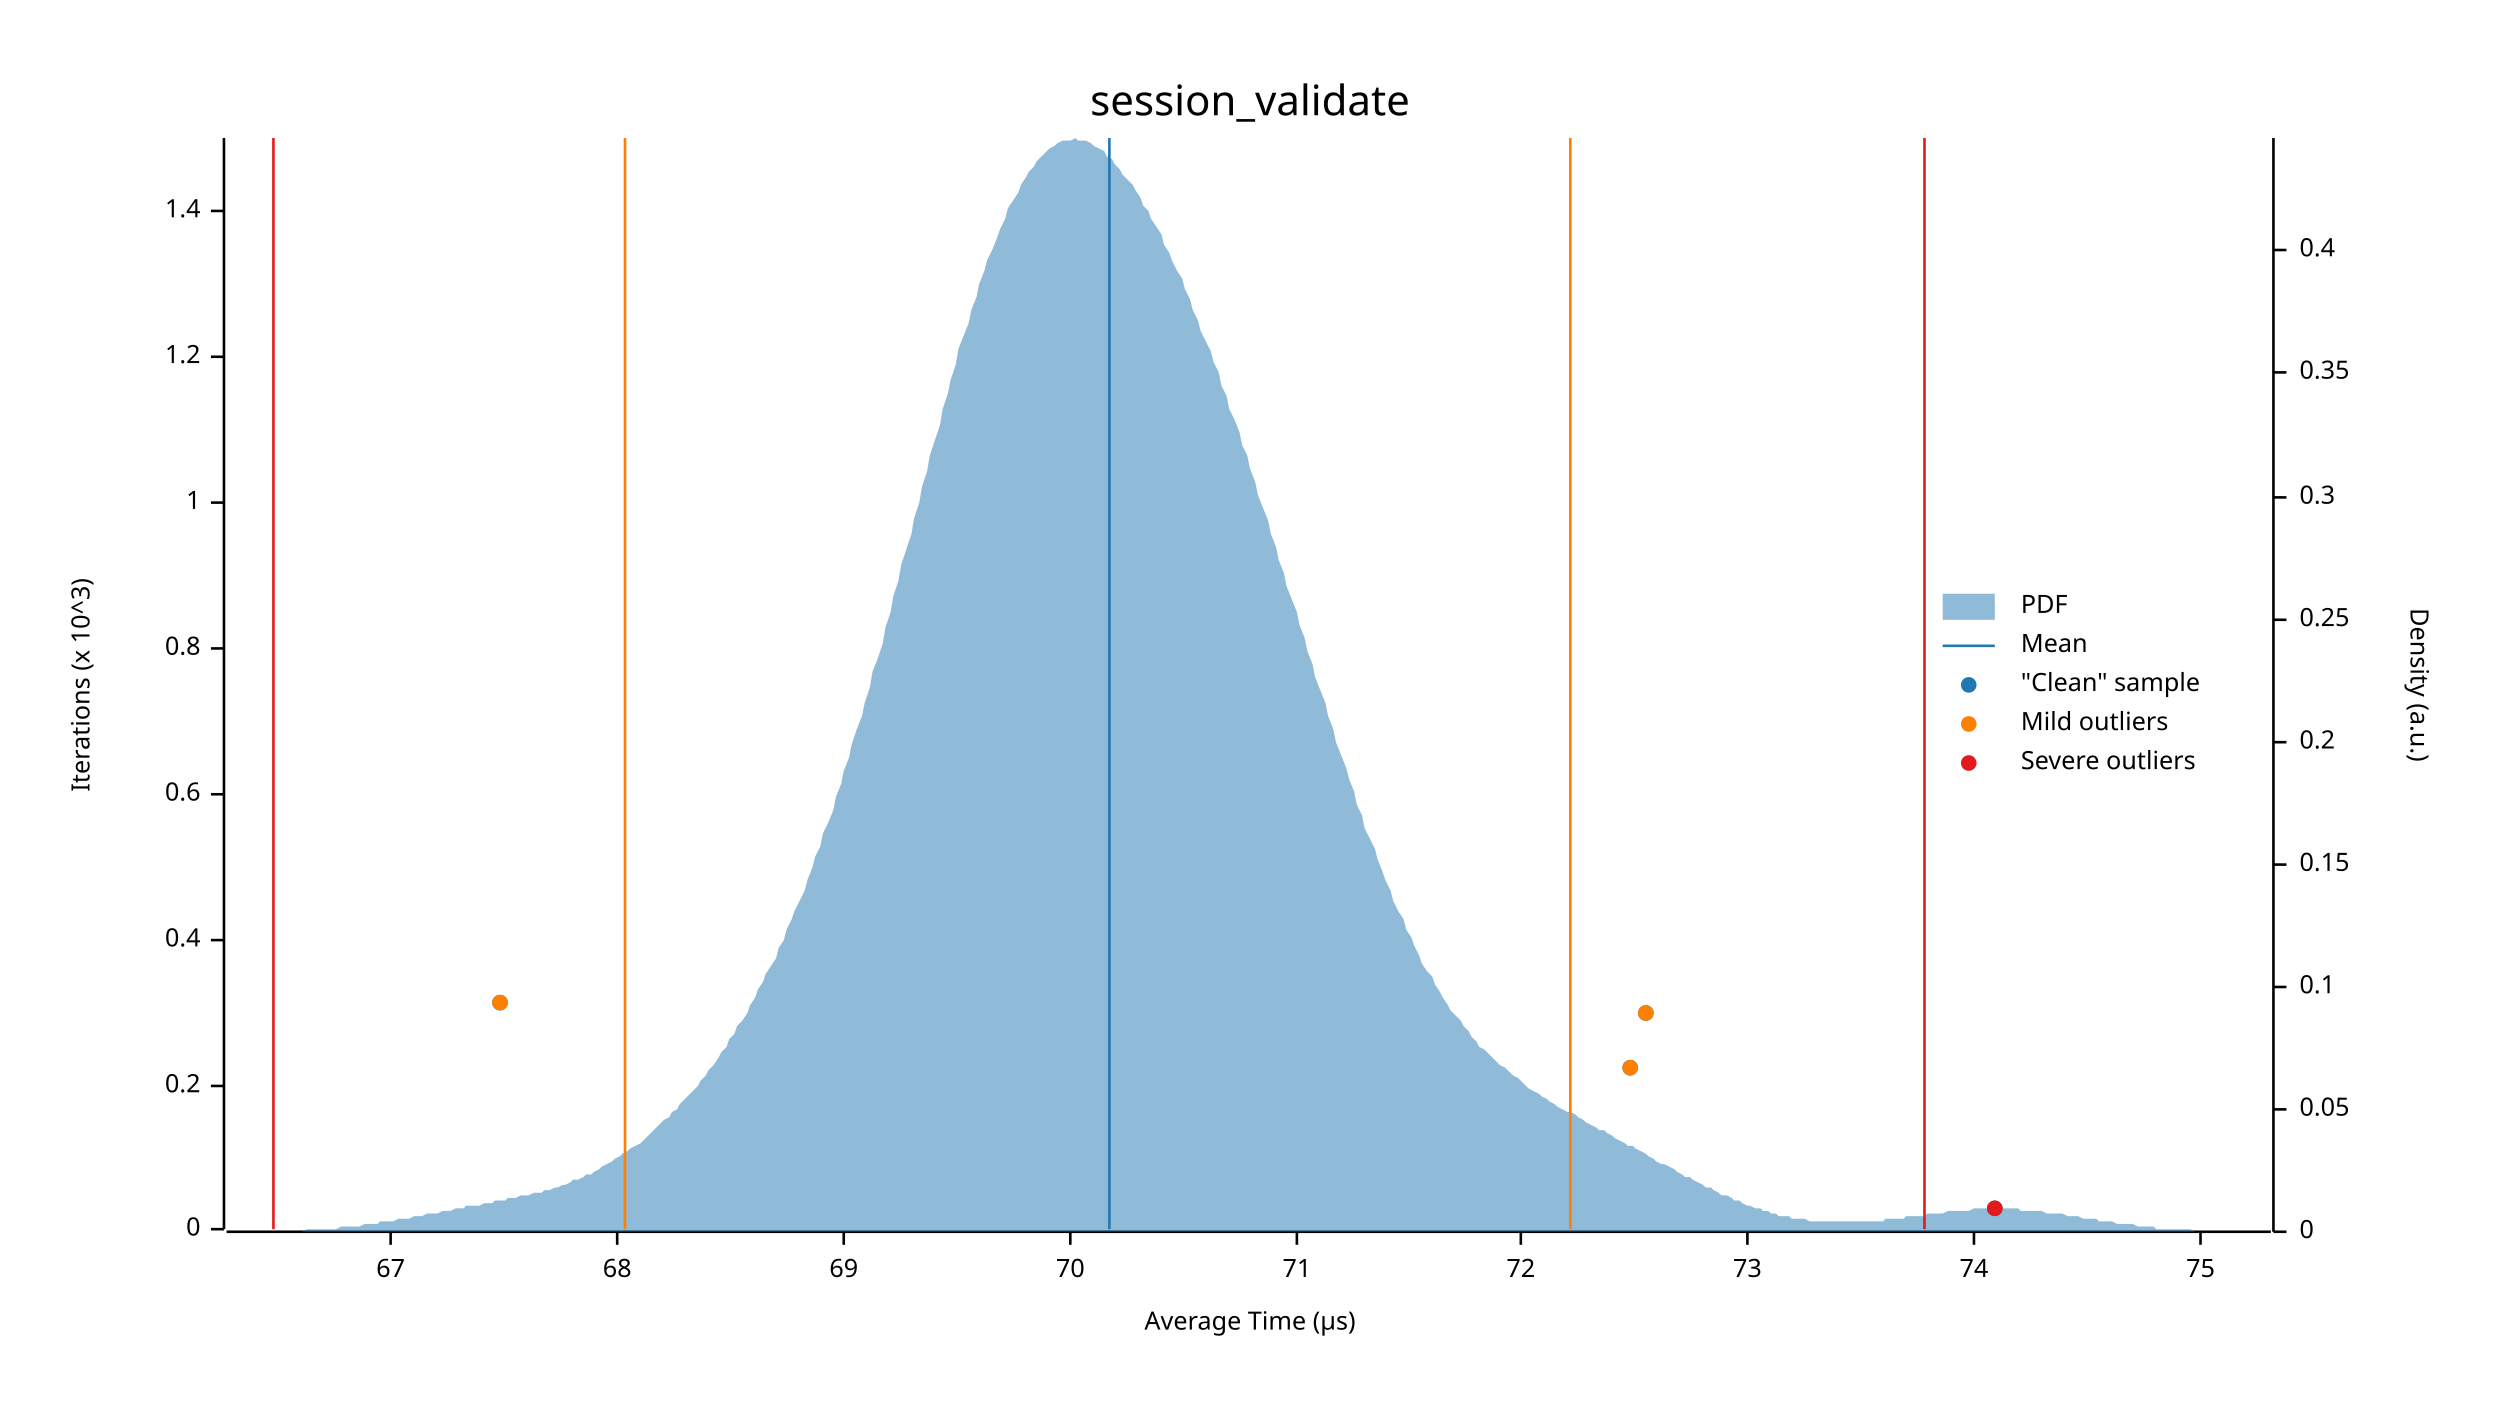
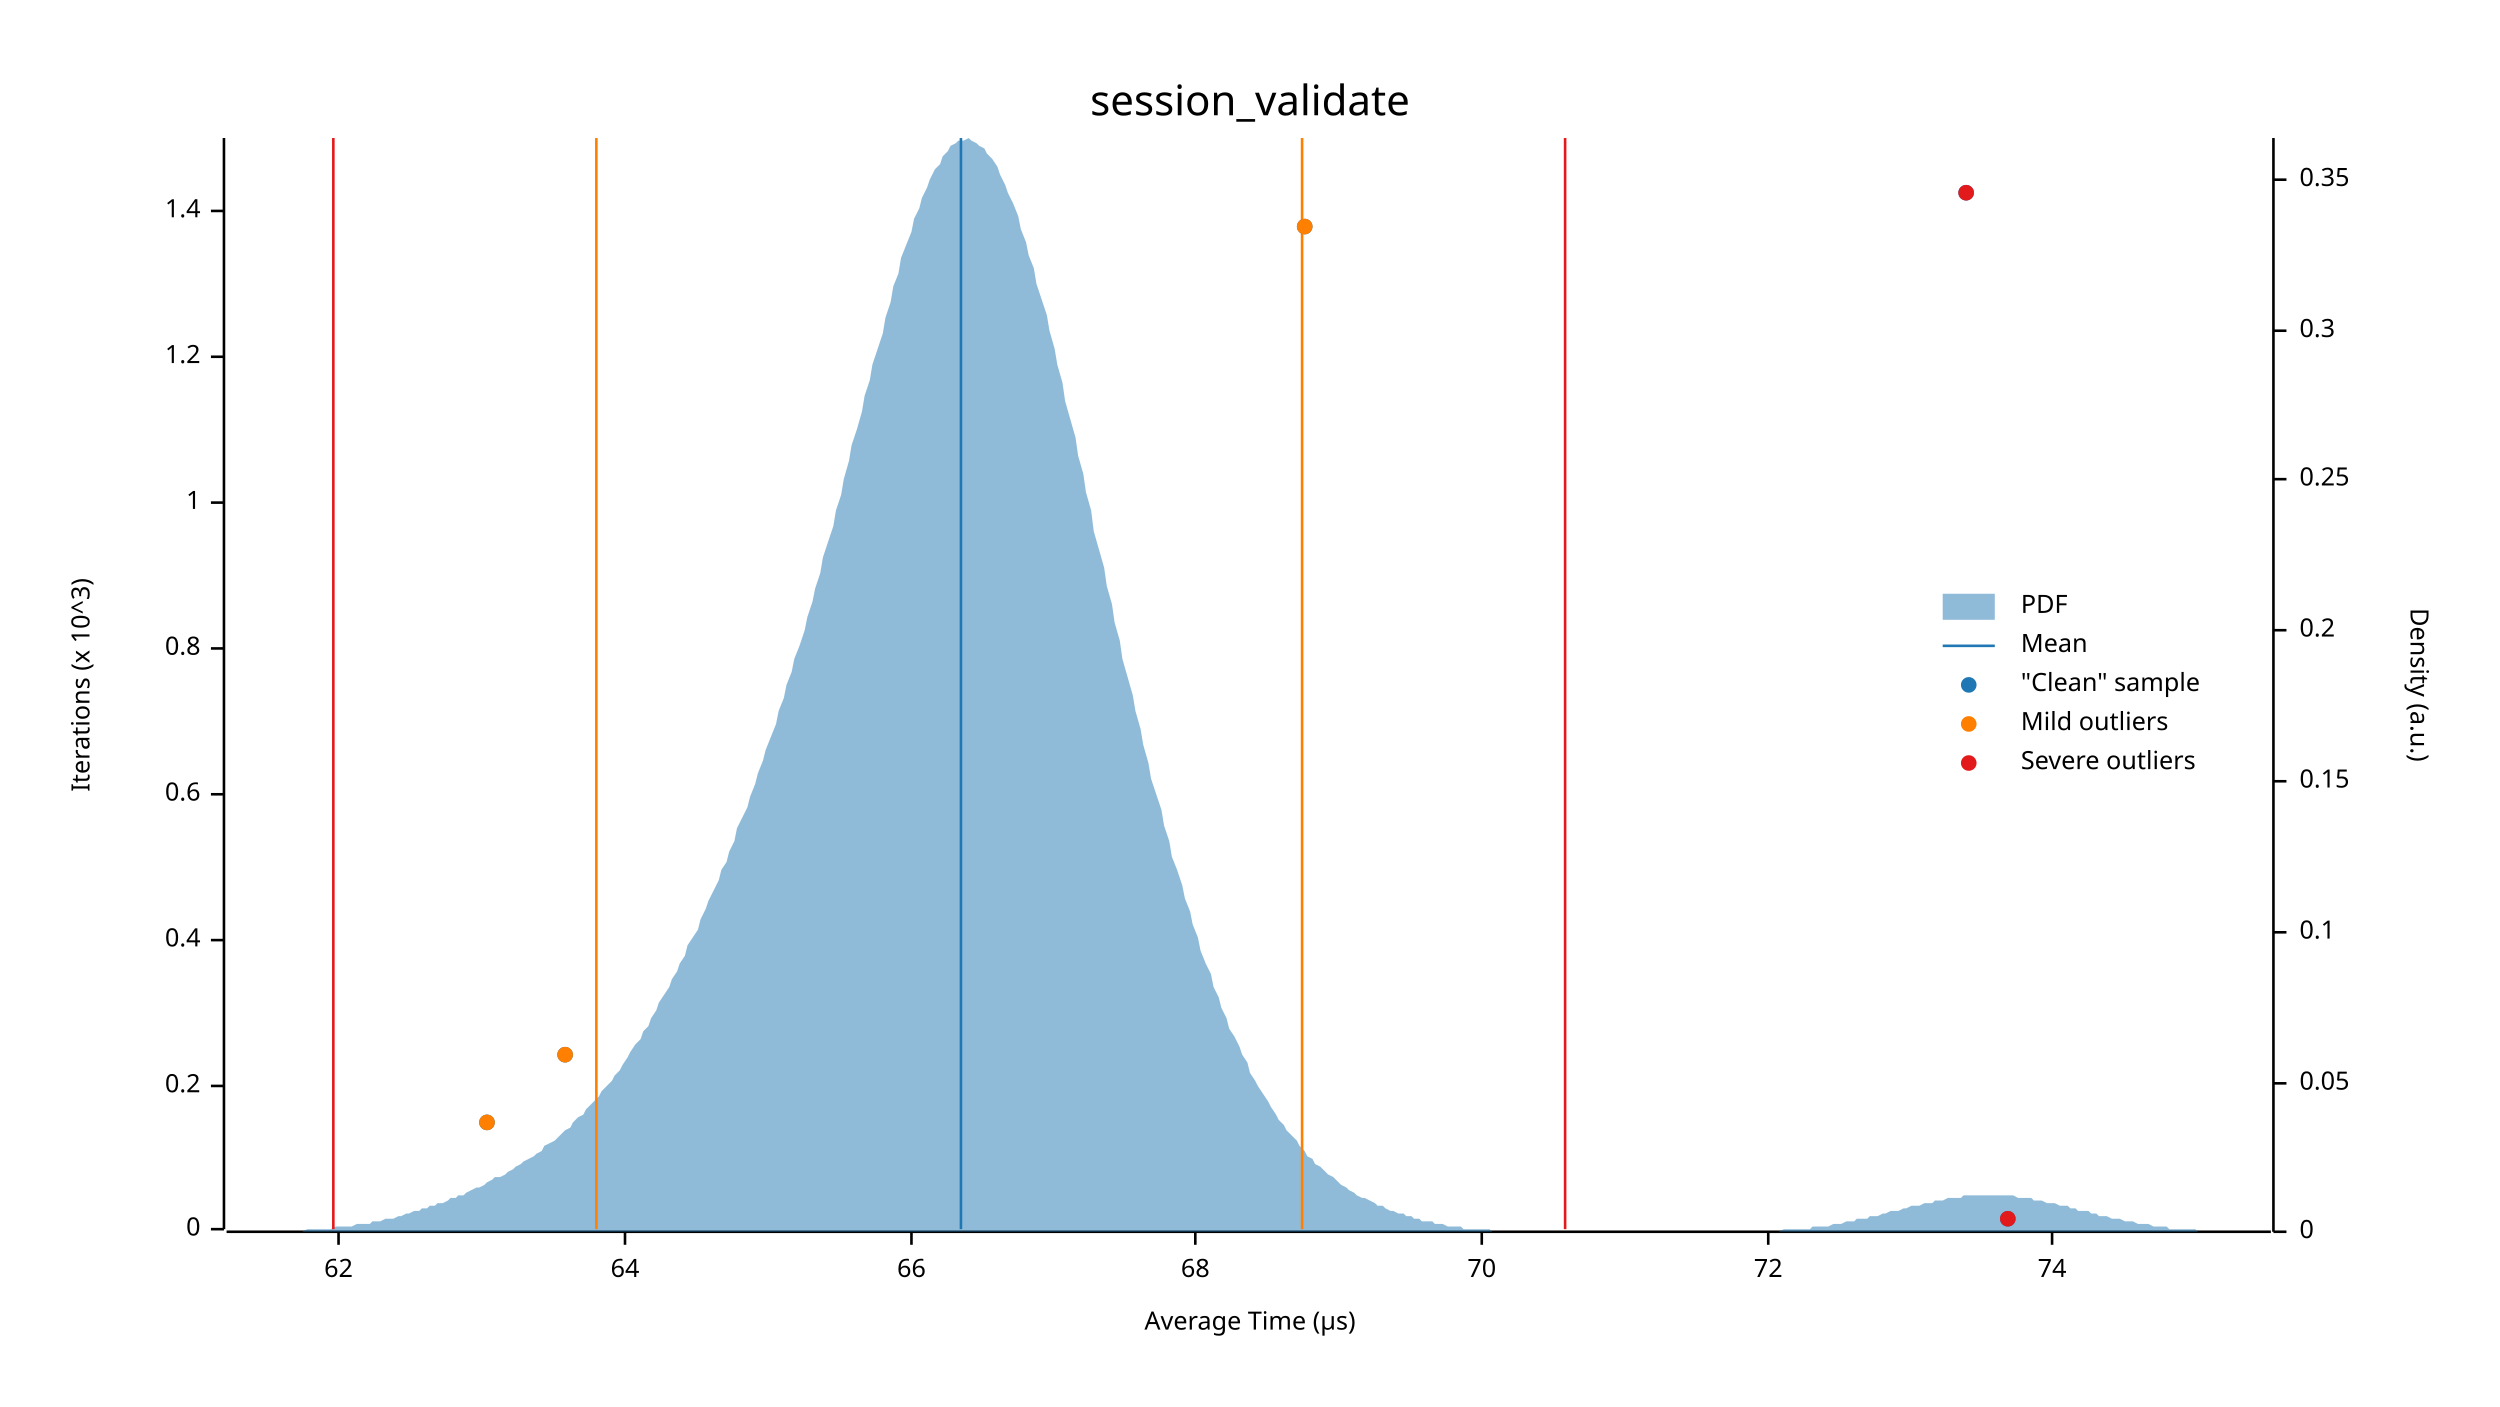
<svg xmlns="http://www.w3.org/2000/svg" width="960" height="540" viewBox="0 0 960 540">
  <text x="480" y="32" dy="0.76em" text-anchor="middle" font-family="sans-serif" font-size="16.129" opacity="1" fill="#000000">
session_validate
</text>
  <text x="27" y="263" dy="0.76em" text-anchor="middle" font-family="sans-serif" font-size="9.677" opacity="1" fill="#000000" transform="rotate(270, 27, 263)">
Iterations (x 10^3)
</text>
  <text x="480" y="513" dy="-0.5ex" text-anchor="middle" font-family="sans-serif" font-size="9.677" opacity="1" fill="#000000">
Average Time (µs)
</text>
  <polyline fill="none" opacity="1" stroke="#000000" stroke-width="1" points="86,53 86,472 " />
  <text x="77" y="472" dy="0.5ex" text-anchor="end" font-family="sans-serif" font-size="9.677" opacity="1" fill="#000000">
0
</text>
  <polyline fill="none" opacity="1" stroke="#000000" stroke-width="1" points="81,472 86,472 " />
  <text x="77" y="417" dy="0.5ex" text-anchor="end" font-family="sans-serif" font-size="9.677" opacity="1" fill="#000000">
0.2
</text>
  <polyline fill="none" opacity="1" stroke="#000000" stroke-width="1" points="81,417 86,417 " />
  <text x="77" y="361" dy="0.5ex" text-anchor="end" font-family="sans-serif" font-size="9.677" opacity="1" fill="#000000">
0.4
</text>
  <polyline fill="none" opacity="1" stroke="#000000" stroke-width="1" points="81,361 86,361 " />
  <text x="77" y="305" dy="0.5ex" text-anchor="end" font-family="sans-serif" font-size="9.677" opacity="1" fill="#000000">
0.6
</text>
  <polyline fill="none" opacity="1" stroke="#000000" stroke-width="1" points="81,305 86,305 " />
  <text x="77" y="249" dy="0.5ex" text-anchor="end" font-family="sans-serif" font-size="9.677" opacity="1" fill="#000000">
0.8
</text>
  <polyline fill="none" opacity="1" stroke="#000000" stroke-width="1" points="81,249 86,249 " />
  <text x="77" y="193" dy="0.5ex" text-anchor="end" font-family="sans-serif" font-size="9.677" opacity="1" fill="#000000">
1
</text>
  <polyline fill="none" opacity="1" stroke="#000000" stroke-width="1" points="81,193 86,193 " />
  <text x="77" y="137" dy="0.5ex" text-anchor="end" font-family="sans-serif" font-size="9.677" opacity="1" fill="#000000">
1.2
</text>
  <polyline fill="none" opacity="1" stroke="#000000" stroke-width="1" points="81,137 86,137 " />
  <text x="77" y="81" dy="0.5ex" text-anchor="end" font-family="sans-serif" font-size="9.677" opacity="1" fill="#000000">
1.4
</text>
  <polyline fill="none" opacity="1" stroke="#000000" stroke-width="1" points="81,81 86,81 " />
  <polyline fill="none" opacity="1" stroke="#000000" stroke-width="1" points="87,473 872,473 " />
-   <text x="150" y="483" dy="0.76em" text-anchor="middle" font-family="sans-serif" font-size="9.677" opacity="1" fill="#000000">
- 67
+   <text x="130" y="483" dy="0.76em" text-anchor="middle" font-family="sans-serif" font-size="9.677" opacity="1" fill="#000000">
+ 62
</text>
-   <polyline fill="none" opacity="1" stroke="#000000" stroke-width="1" points="150,473 150,478 " />
-   <text x="237" y="483" dy="0.76em" text-anchor="middle" font-family="sans-serif" font-size="9.677" opacity="1" fill="#000000">
+   <polyline fill="none" opacity="1" stroke="#000000" stroke-width="1" points="130,473 130,478 " />
+   <text x="240" y="483" dy="0.76em" text-anchor="middle" font-family="sans-serif" font-size="9.677" opacity="1" fill="#000000">
+ 64
+ </text>
+   <polyline fill="none" opacity="1" stroke="#000000" stroke-width="1" points="240,473 240,478 " />
+   <text x="350" y="483" dy="0.76em" text-anchor="middle" font-family="sans-serif" font-size="9.677" opacity="1" fill="#000000">
+ 66
+ </text>
+   <polyline fill="none" opacity="1" stroke="#000000" stroke-width="1" points="350,473 350,478 " />
+   <text x="459" y="483" dy="0.76em" text-anchor="middle" font-family="sans-serif" font-size="9.677" opacity="1" fill="#000000">
68
</text>
-   <polyline fill="none" opacity="1" stroke="#000000" stroke-width="1" points="237,473 237,478 " />
-   <text x="324" y="483" dy="0.76em" text-anchor="middle" font-family="sans-serif" font-size="9.677" opacity="1" fill="#000000">
- 69
- </text>
-   <polyline fill="none" opacity="1" stroke="#000000" stroke-width="1" points="324,473 324,478 " />
-   <text x="411" y="483" dy="0.76em" text-anchor="middle" font-family="sans-serif" font-size="9.677" opacity="1" fill="#000000">
+   <polyline fill="none" opacity="1" stroke="#000000" stroke-width="1" points="459,473 459,478 " />
+   <text x="569" y="483" dy="0.76em" text-anchor="middle" font-family="sans-serif" font-size="9.677" opacity="1" fill="#000000">
70
</text>
-   <polyline fill="none" opacity="1" stroke="#000000" stroke-width="1" points="411,473 411,478 " />
-   <text x="498" y="483" dy="0.76em" text-anchor="middle" font-family="sans-serif" font-size="9.677" opacity="1" fill="#000000">
- 71
- </text>
-   <polyline fill="none" opacity="1" stroke="#000000" stroke-width="1" points="498,473 498,478 " />
-   <text x="584" y="483" dy="0.76em" text-anchor="middle" font-family="sans-serif" font-size="9.677" opacity="1" fill="#000000">
+   <polyline fill="none" opacity="1" stroke="#000000" stroke-width="1" points="569,473 569,478 " />
+   <text x="679" y="483" dy="0.76em" text-anchor="middle" font-family="sans-serif" font-size="9.677" opacity="1" fill="#000000">
72
</text>
-   <polyline fill="none" opacity="1" stroke="#000000" stroke-width="1" points="584,473 584,478 " />
-   <text x="671" y="483" dy="0.76em" text-anchor="middle" font-family="sans-serif" font-size="9.677" opacity="1" fill="#000000">
- 73
- </text>
-   <polyline fill="none" opacity="1" stroke="#000000" stroke-width="1" points="671,473 671,478 " />
-   <text x="758" y="483" dy="0.76em" text-anchor="middle" font-family="sans-serif" font-size="9.677" opacity="1" fill="#000000">
+   <polyline fill="none" opacity="1" stroke="#000000" stroke-width="1" points="679,473 679,478 " />
+   <text x="788" y="483" dy="0.76em" text-anchor="middle" font-family="sans-serif" font-size="9.677" opacity="1" fill="#000000">
74
</text>
-   <polyline fill="none" opacity="1" stroke="#000000" stroke-width="1" points="758,473 758,478 " />
-   <text x="845" y="483" dy="0.76em" text-anchor="middle" font-family="sans-serif" font-size="9.677" opacity="1" fill="#000000">
- 75
- </text>
-   <polyline fill="none" opacity="1" stroke="#000000" stroke-width="1" points="845,473 845,478 " />
+   <polyline fill="none" opacity="1" stroke="#000000" stroke-width="1" points="788,473 788,478 " />
  <text x="933" y="263" dy="0.76em" text-anchor="middle" font-family="sans-serif" font-size="9.677" opacity="1" fill="#000000" transform="rotate(90, 933, 263)">
Density (a.u.)
</text>
  <polyline fill="none" opacity="1" stroke="#000000" stroke-width="1" points="873,53 873,473 " />
  <text x="883" y="473" dy="0.5ex" text-anchor="start" font-family="sans-serif" font-size="9.677" opacity="1" fill="#000000">
0
</text>
  <polyline fill="none" opacity="1" stroke="#000000" stroke-width="1" points="873,473 878,473 " />
-   <text x="883" y="426" dy="0.5ex" text-anchor="start" font-family="sans-serif" font-size="9.677" opacity="1" fill="#000000">
+   <text x="883" y="416" dy="0.5ex" text-anchor="start" font-family="sans-serif" font-size="9.677" opacity="1" fill="#000000">
0.05
</text>
-   <polyline fill="none" opacity="1" stroke="#000000" stroke-width="1" points="873,426 878,426 " />
-   <text x="883" y="379" dy="0.5ex" text-anchor="start" font-family="sans-serif" font-size="9.677" opacity="1" fill="#000000">
+   <polyline fill="none" opacity="1" stroke="#000000" stroke-width="1" points="873,416 878,416 " />
+   <text x="883" y="358" dy="0.5ex" text-anchor="start" font-family="sans-serif" font-size="9.677" opacity="1" fill="#000000">
0.1
</text>
-   <polyline fill="none" opacity="1" stroke="#000000" stroke-width="1" points="873,379 878,379 " />
-   <text x="883" y="332" dy="0.5ex" text-anchor="start" font-family="sans-serif" font-size="9.677" opacity="1" fill="#000000">
+   <polyline fill="none" opacity="1" stroke="#000000" stroke-width="1" points="873,358 878,358 " />
+   <text x="883" y="300" dy="0.5ex" text-anchor="start" font-family="sans-serif" font-size="9.677" opacity="1" fill="#000000">
0.15
</text>
-   <polyline fill="none" opacity="1" stroke="#000000" stroke-width="1" points="873,332 878,332 " />
-   <text x="883" y="285" dy="0.5ex" text-anchor="start" font-family="sans-serif" font-size="9.677" opacity="1" fill="#000000">
+   <polyline fill="none" opacity="1" stroke="#000000" stroke-width="1" points="873,300 878,300 " />
+   <text x="883" y="242" dy="0.5ex" text-anchor="start" font-family="sans-serif" font-size="9.677" opacity="1" fill="#000000">
0.2
</text>
-   <polyline fill="none" opacity="1" stroke="#000000" stroke-width="1" points="873,285 878,285 " />
-   <text x="883" y="238" dy="0.5ex" text-anchor="start" font-family="sans-serif" font-size="9.677" opacity="1" fill="#000000">
+   <polyline fill="none" opacity="1" stroke="#000000" stroke-width="1" points="873,242 878,242 " />
+   <text x="883" y="184" dy="0.5ex" text-anchor="start" font-family="sans-serif" font-size="9.677" opacity="1" fill="#000000">
0.25
</text>
-   <polyline fill="none" opacity="1" stroke="#000000" stroke-width="1" points="873,238 878,238 " />
-   <text x="883" y="191" dy="0.5ex" text-anchor="start" font-family="sans-serif" font-size="9.677" opacity="1" fill="#000000">
+   <polyline fill="none" opacity="1" stroke="#000000" stroke-width="1" points="873,184 878,184 " />
+   <text x="883" y="127" dy="0.5ex" text-anchor="start" font-family="sans-serif" font-size="9.677" opacity="1" fill="#000000">
0.3
</text>
-   <polyline fill="none" opacity="1" stroke="#000000" stroke-width="1" points="873,191 878,191 " />
-   <text x="883" y="143" dy="0.5ex" text-anchor="start" font-family="sans-serif" font-size="9.677" opacity="1" fill="#000000">
+   <polyline fill="none" opacity="1" stroke="#000000" stroke-width="1" points="873,127 878,127 " />
+   <text x="883" y="69" dy="0.5ex" text-anchor="start" font-family="sans-serif" font-size="9.677" opacity="1" fill="#000000">
0.35
</text>
-   <polyline fill="none" opacity="1" stroke="#000000" stroke-width="1" points="873,143 878,143 " />
-   <text x="883" y="96" dy="0.5ex" text-anchor="start" font-family="sans-serif" font-size="9.677" opacity="1" fill="#000000">
- 0.4
- </text>
-   <polyline fill="none" opacity="1" stroke="#000000" stroke-width="1" points="873,96 878,96 " />
-   <polygon opacity="0.5" fill="#1F78B4" points="87,473 88,473 90,473 91,473 93,473 94,473 96,473 98,473 99,473 101,473 102,473 104,473 105,473 107,473 109,473 110,473 112,473 113,473 115,473 116,473 118,472 120,472 121,472 123,472 124,472 126,472 127,472 129,472 131,471 132,471 134,471 135,471 137,471 138,471 140,470 142,470 143,470 145,470 146,469 148,469 150,469 151,469 153,468 154,468 156,468 157,468 159,467 161,467 162,467 164,466 165,466 167,466 168,466 170,465 172,465 173,465 175,464 176,464 178,464 179,463 181,463 183,463 184,463 186,462 187,462 189,462 190,461 192,461 194,461 195,460 197,460 198,460 200,459 201,459 203,459 205,458 206,458 208,458 209,457 211,457 213,456 214,456 216,455 217,455 219,454 220,453 222,453 224,452 225,451 227,451 228,450 230,449 231,448 233,447 235,446 236,445 238,444 239,443 241,442 242,441 244,440 246,439 247,438 249,436 250,435 252,433 253,432 255,430 257,429 258,427 260,426 261,424 263,422 264,421 266,419 268,417 269,415 271,413 272,411 274,409 276,406 277,404 279,402 280,399 282,397 283,394 285,392 287,389 288,386 290,383 291,380 293,377 294,374 296,371 298,368 299,364 301,361 302,357 304,353 305,350 307,346 309,342 310,338 312,333 313,329 315,325 316,320 318,316 320,311 321,306 323,301 324,296 326,291 327,286 329,280 331,275 332,270 334,264 335,258 337,253 339,247 340,241 342,235 343,229 345,223 346,217 348,211 350,205 351,199 353,193 354,187 356,181 357,175 359,169 361,163 362,157 364,151 365,146 367,140 368,134 370,129 372,124 373,119 375,114 376,109 378,104 379,100 381,96 383,91 384,88 386,84 387,80 389,77 391,74 392,71 394,68 395,66 397,64 398,62 400,60 402,58 403,57 405,56 406,55 408,54 409,54 411,54 413,53 414,54 416,54 417,54 419,55 420,56 422,57 424,58 425,60 427,61 428,63 430,65 431,67 433,69 435,71 436,73 438,76 439,79 441,81 442,84 444,87 446,90 447,94 449,97 450,100 452,104 454,107 455,111 457,115 458,119 460,123 461,127 463,131 465,135 466,139 468,143 469,148 471,152 472,157 474,161 476,166 477,171 479,175 480,180 482,185 483,190 485,195 487,200 488,205 490,210 491,215 493,220 494,225 496,230 498,235 499,240 501,245 502,250 504,255 505,260 507,265 509,270 510,275 512,280 513,285 515,290 517,295 518,299 520,304 521,309 523,313 524,318 526,322 528,326 529,330 531,335 532,338 534,342 535,346 537,350 539,353 540,357 542,360 543,363 545,367 546,370 548,373 550,375 551,378 553,381 554,383 556,386 557,388 559,390 561,392 562,394 564,396 565,398 567,400 568,402 570,403 572,405 573,406 575,408 576,409 578,410 580,412 581,413 583,414 584,415 586,417 587,418 589,419 591,420 592,421 594,422 595,423 597,424 598,425 600,426 602,427 603,427 605,428 606,429 608,430 609,431 611,432 613,433 614,434 616,434 617,435 619,436 620,437 622,438 624,439 625,440 627,440 628,441 630,442 632,443 633,444 635,445 636,446 638,447 639,447 641,448 643,449 644,450 646,451 647,452 649,452 650,453 652,454 654,455 655,456 657,456 658,457 660,458 661,459 663,459 665,460 666,461 668,461 669,462 671,463 672,463 674,464 676,464 677,465 679,465 680,466 682,466 683,467 685,467 687,467 688,468 690,468 691,468 693,468 695,469 696,469 698,469 699,469 701,469 702,469 704,469 706,469 707,469 709,469 710,469 712,469 713,469 715,469 717,469 718,469 720,469 721,469 723,469 724,468 726,468 728,468 729,468 731,468 732,467 734,467 735,467 737,467 739,467 740,466 742,466 743,466 745,466 746,466 748,465 750,465 751,465 753,465 754,465 756,465 758,464 759,464 761,464 762,464 764,464 765,464 767,464 769,464 770,464 772,464 773,464 775,464 776,465 778,465 780,465 781,465 783,465 784,465 786,466 787,466 789,466 791,466 792,466 794,467 795,467 797,467 798,467 800,468 802,468 803,468 805,468 806,469 808,469 809,469 811,469 813,470 814,470 816,470 817,470 819,470 821,471 822,471 824,471 825,471 827,471 828,472 830,472 832,472 833,472 835,472 836,472 838,472 839,472 841,472 843,473 844,473 846,473 847,473 849,473 850,473 852,473 854,473 855,473 857,473 858,473 860,473 861,473 863,473 865,473 866,473 868,473 869,473 871,473 873,473 873,473 87,473 " />
-   <polyline fill="none" opacity="1" stroke="#1F78B4" stroke-width="1" points="426,472 426,53 " />
-   <polyline fill="none" opacity="1" stroke="#FF7F00" stroke-width="1" points="240,472 240,53 " />
-   <polyline fill="none" opacity="1" stroke="#FF7F00" stroke-width="1" points="603,472 603,53 " />
-   <polyline fill="none" opacity="1" stroke="#E31A1C" stroke-width="1" points="105,472 105,53 " />
-   <polyline fill="none" opacity="1" stroke="#E31A1C" stroke-width="1" points="739,472 739,53 " />
-   <circle cx="766" cy="464" r="3" opacity="1" fill="#1F78B4" stroke="none" stroke-width="1" />
-   <circle cx="626" cy="410" r="3" opacity="1" fill="#1F78B4" stroke="none" stroke-width="1" />
-   <circle cx="632" cy="389" r="3" opacity="1" fill="#1F78B4" stroke="none" stroke-width="1" />
-   <circle cx="192" cy="385" r="3" opacity="1" fill="#1F78B4" stroke="none" stroke-width="1" />
-   <circle cx="626" cy="410" r="3" opacity="1" fill="#FF7F00" stroke="none" stroke-width="1" />
-   <circle cx="632" cy="389" r="3" opacity="1" fill="#FF7F00" stroke="none" stroke-width="1" />
-   <circle cx="192" cy="385" r="3" opacity="1" fill="#FF7F00" stroke="none" stroke-width="1" />
-   <circle cx="766" cy="464" r="3" opacity="1" fill="#E31A1C" stroke="none" stroke-width="1" />
+   <polyline fill="none" opacity="1" stroke="#000000" stroke-width="1" points="873,69 878,69 " />
+   <polygon opacity="0.5" fill="#1F78B4" points="87,473 88,473 90,473 91,473 93,473 94,473 96,473 98,473 99,473 101,473 102,473 104,473 105,473 107,473 109,473 110,473 112,473 113,473 115,473 116,473 118,472 120,472 121,472 123,472 124,472 126,472 127,472 129,471 131,471 132,471 134,471 135,471 137,470 138,470 140,470 142,470 143,469 145,469 146,469 148,468 150,468 151,468 153,467 154,467 156,466 157,466 159,465 161,465 162,464 164,464 165,463 167,463 168,462 170,462 172,461 173,460 175,460 176,459 178,459 179,458 181,457 183,456 184,456 186,455 187,454 189,453 190,452 192,452 194,451 195,450 197,449 198,448 200,447 201,446 203,445 205,444 206,443 208,442 209,440 211,439 213,438 214,437 216,435 217,434 219,433 220,431 222,429 224,428 225,426 227,424 228,423 230,421 231,419 233,417 235,415 236,413 238,411 239,409 241,406 242,404 244,401 246,399 247,396 249,394 250,391 252,388 253,385 255,382 257,379 258,376 260,373 261,370 263,367 264,363 266,360 268,357 269,353 271,349 272,346 274,342 276,338 277,334 279,331 280,327 282,323 283,318 285,314 287,310 288,306 290,301 291,297 293,292 294,288 296,283 298,278 299,273 301,268 302,263 304,258 305,253 307,248 309,242 310,237 312,231 313,226 315,220 316,214 318,208 320,202 321,196 323,190 324,184 326,177 327,171 329,165 331,158 332,152 334,146 335,140 337,134 339,128 340,122 342,116 343,110 345,105 346,99 348,94 350,89 351,84 353,80 354,76 356,72 357,69 359,65 361,63 362,60 364,58 365,56 367,55 368,54 370,54 372,53 373,54 375,55 376,56 378,57 379,59 381,61 383,64 384,67 386,71 387,74 389,78 391,83 392,88 394,93 395,98 397,103 398,109 400,115 402,121 403,127 405,134 406,140 408,147 409,154 411,161 413,168 414,175 416,182 417,189 419,196 420,204 422,211 424,218 425,225 427,232 428,239 430,246 431,253 433,260 435,267 436,273 438,280 439,286 441,293 442,299 444,305 446,311 447,317 449,323 450,329 452,334 454,340 455,345 457,350 458,355 460,360 461,365 463,370 465,374 466,379 468,383 469,387 471,391 472,395 474,398 476,402 477,405 479,408 480,412 482,415 483,417 485,420 487,423 488,425 490,428 491,430 493,432 494,434 496,436 498,438 499,440 501,442 502,444 504,445 505,447 507,448 509,450 510,451 512,452 513,453 515,455 517,456 518,457 520,458 521,459 523,460 524,460 526,461 528,462 529,463 531,463 532,464 534,465 535,465 537,466 539,466 540,467 542,467 543,468 545,468 546,469 548,469 550,469 551,470 553,470 554,470 556,471 557,471 559,471 561,471 562,472 564,472 565,472 567,472 568,472 570,472 572,472 573,473 575,473 576,473 578,473 580,473 581,473 583,473 584,473 586,473 587,473 589,473 591,473 592,473 594,473 595,473 597,473 598,473 600,473 602,473 603,473 605,473 606,473 608,473 609,473 611,473 613,473 614,473 616,473 617,473 619,473 620,473 622,473 624,473 625,473 627,473 628,473 630,473 632,473 633,473 635,473 636,473 638,473 639,473 641,473 643,473 644,473 646,473 647,473 649,473 650,473 652,473 654,473 655,473 657,473 658,473 660,473 661,473 663,473 665,473 666,473 668,473 669,473 671,473 672,473 674,473 676,473 677,473 679,473 680,473 682,473 683,473 685,472 687,472 688,472 690,472 691,472 693,472 695,472 696,471 698,471 699,471 701,471 702,471 704,470 706,470 707,470 709,469 710,469 712,469 713,468 715,468 717,468 718,467 720,467 721,467 723,466 724,466 726,465 728,465 729,465 731,464 732,464 734,463 735,463 737,463 739,462 740,462 742,462 743,461 745,461 746,461 748,460 750,460 751,460 753,460 754,459 756,459 758,459 759,459 761,459 762,459 764,459 765,459 767,459 769,459 770,459 772,459 773,459 775,460 776,460 778,460 780,460 781,461 783,461 784,461 786,462 787,462 789,462 791,463 792,463 794,463 795,464 797,464 798,465 800,465 802,465 803,466 805,466 806,467 808,467 809,467 811,468 813,468 814,468 816,469 817,469 819,469 821,470 822,470 824,470 825,470 827,471 828,471 830,471 832,471 833,472 835,472 836,472 838,472 839,472 841,472 843,472 844,473 846,473 847,473 849,473 850,473 852,473 854,473 855,473 857,473 858,473 860,473 861,473 863,473 865,473 866,473 868,473 869,473 871,473 873,473 873,473 87,473 " />
+   <polyline fill="none" opacity="1" stroke="#1F78B4" stroke-width="1" points="369,472 369,53 " />
+   <polyline fill="none" opacity="1" stroke="#FF7F00" stroke-width="1" points="229,472 229,53 " />
+   <polyline fill="none" opacity="1" stroke="#FF7F00" stroke-width="1" points="500,472 500,53 " />
+   <polyline fill="none" opacity="1" stroke="#E31A1C" stroke-width="1" points="128,472 128,53 " />
+   <polyline fill="none" opacity="1" stroke="#E31A1C" stroke-width="1" points="601,472 601,53 " />
+   <circle cx="771" cy="468" r="3" opacity="1" fill="#1F78B4" stroke="none" stroke-width="1" />
+   <circle cx="187" cy="431" r="3" opacity="1" fill="#1F78B4" stroke="none" stroke-width="1" />
+   <circle cx="217" cy="405" r="3" opacity="1" fill="#1F78B4" stroke="none" stroke-width="1" />
+   <circle cx="501" cy="87" r="3" opacity="1" fill="#1F78B4" stroke="none" stroke-width="1" />
+   <circle cx="755" cy="74" r="3" opacity="1" fill="#1F78B4" stroke="none" stroke-width="1" />
+   <circle cx="187" cy="431" r="3" opacity="1" fill="#FF7F00" stroke="none" stroke-width="1" />
+   <circle cx="217" cy="405" r="3" opacity="1" fill="#FF7F00" stroke="none" stroke-width="1" />
+   <circle cx="501" cy="87" r="3" opacity="1" fill="#FF7F00" stroke="none" stroke-width="1" />
+   <circle cx="771" cy="468" r="3" opacity="1" fill="#E31A1C" stroke="none" stroke-width="1" />
+   <circle cx="755" cy="74" r="3" opacity="1" fill="#E31A1C" stroke="none" stroke-width="1" />
  <text x="776" y="228" dy="0.76em" text-anchor="start" font-family="sans-serif" font-size="9.677" opacity="1" fill="#000000">
PDF
</text>
  <text x="776" y="243" dy="0.76em" text-anchor="start" font-family="sans-serif" font-size="9.677" opacity="1" fill="#000000">
Mean
</text>
  <text x="776" y="258" dy="0.76em" text-anchor="start" font-family="sans-serif" font-size="9.677" opacity="1" fill="#000000">
"Clean" sample
</text>
  <text x="776" y="273" dy="0.76em" text-anchor="start" font-family="sans-serif" font-size="9.677" opacity="1" fill="#000000">
Mild outliers
</text>
  <text x="776" y="288" dy="0.76em" text-anchor="start" font-family="sans-serif" font-size="9.677" opacity="1" fill="#000000">
Severe outliers
</text>
  <rect x="746" y="228" width="20" height="10" opacity="0.5" fill="#1F78B4" stroke="none" />
  <polyline fill="none" opacity="1" stroke="#1F78B4" stroke-width="1" points="746,248 766,248 " />
  <circle cx="756" cy="263" r="3" opacity="1" fill="#1F78B4" stroke="none" stroke-width="1" />
  <circle cx="756" cy="278" r="3" opacity="1" fill="#FF7F00" stroke="none" stroke-width="1" />
  <circle cx="756" cy="293" r="3" opacity="1" fill="#E31A1C" stroke="none" stroke-width="1" />
</svg>
